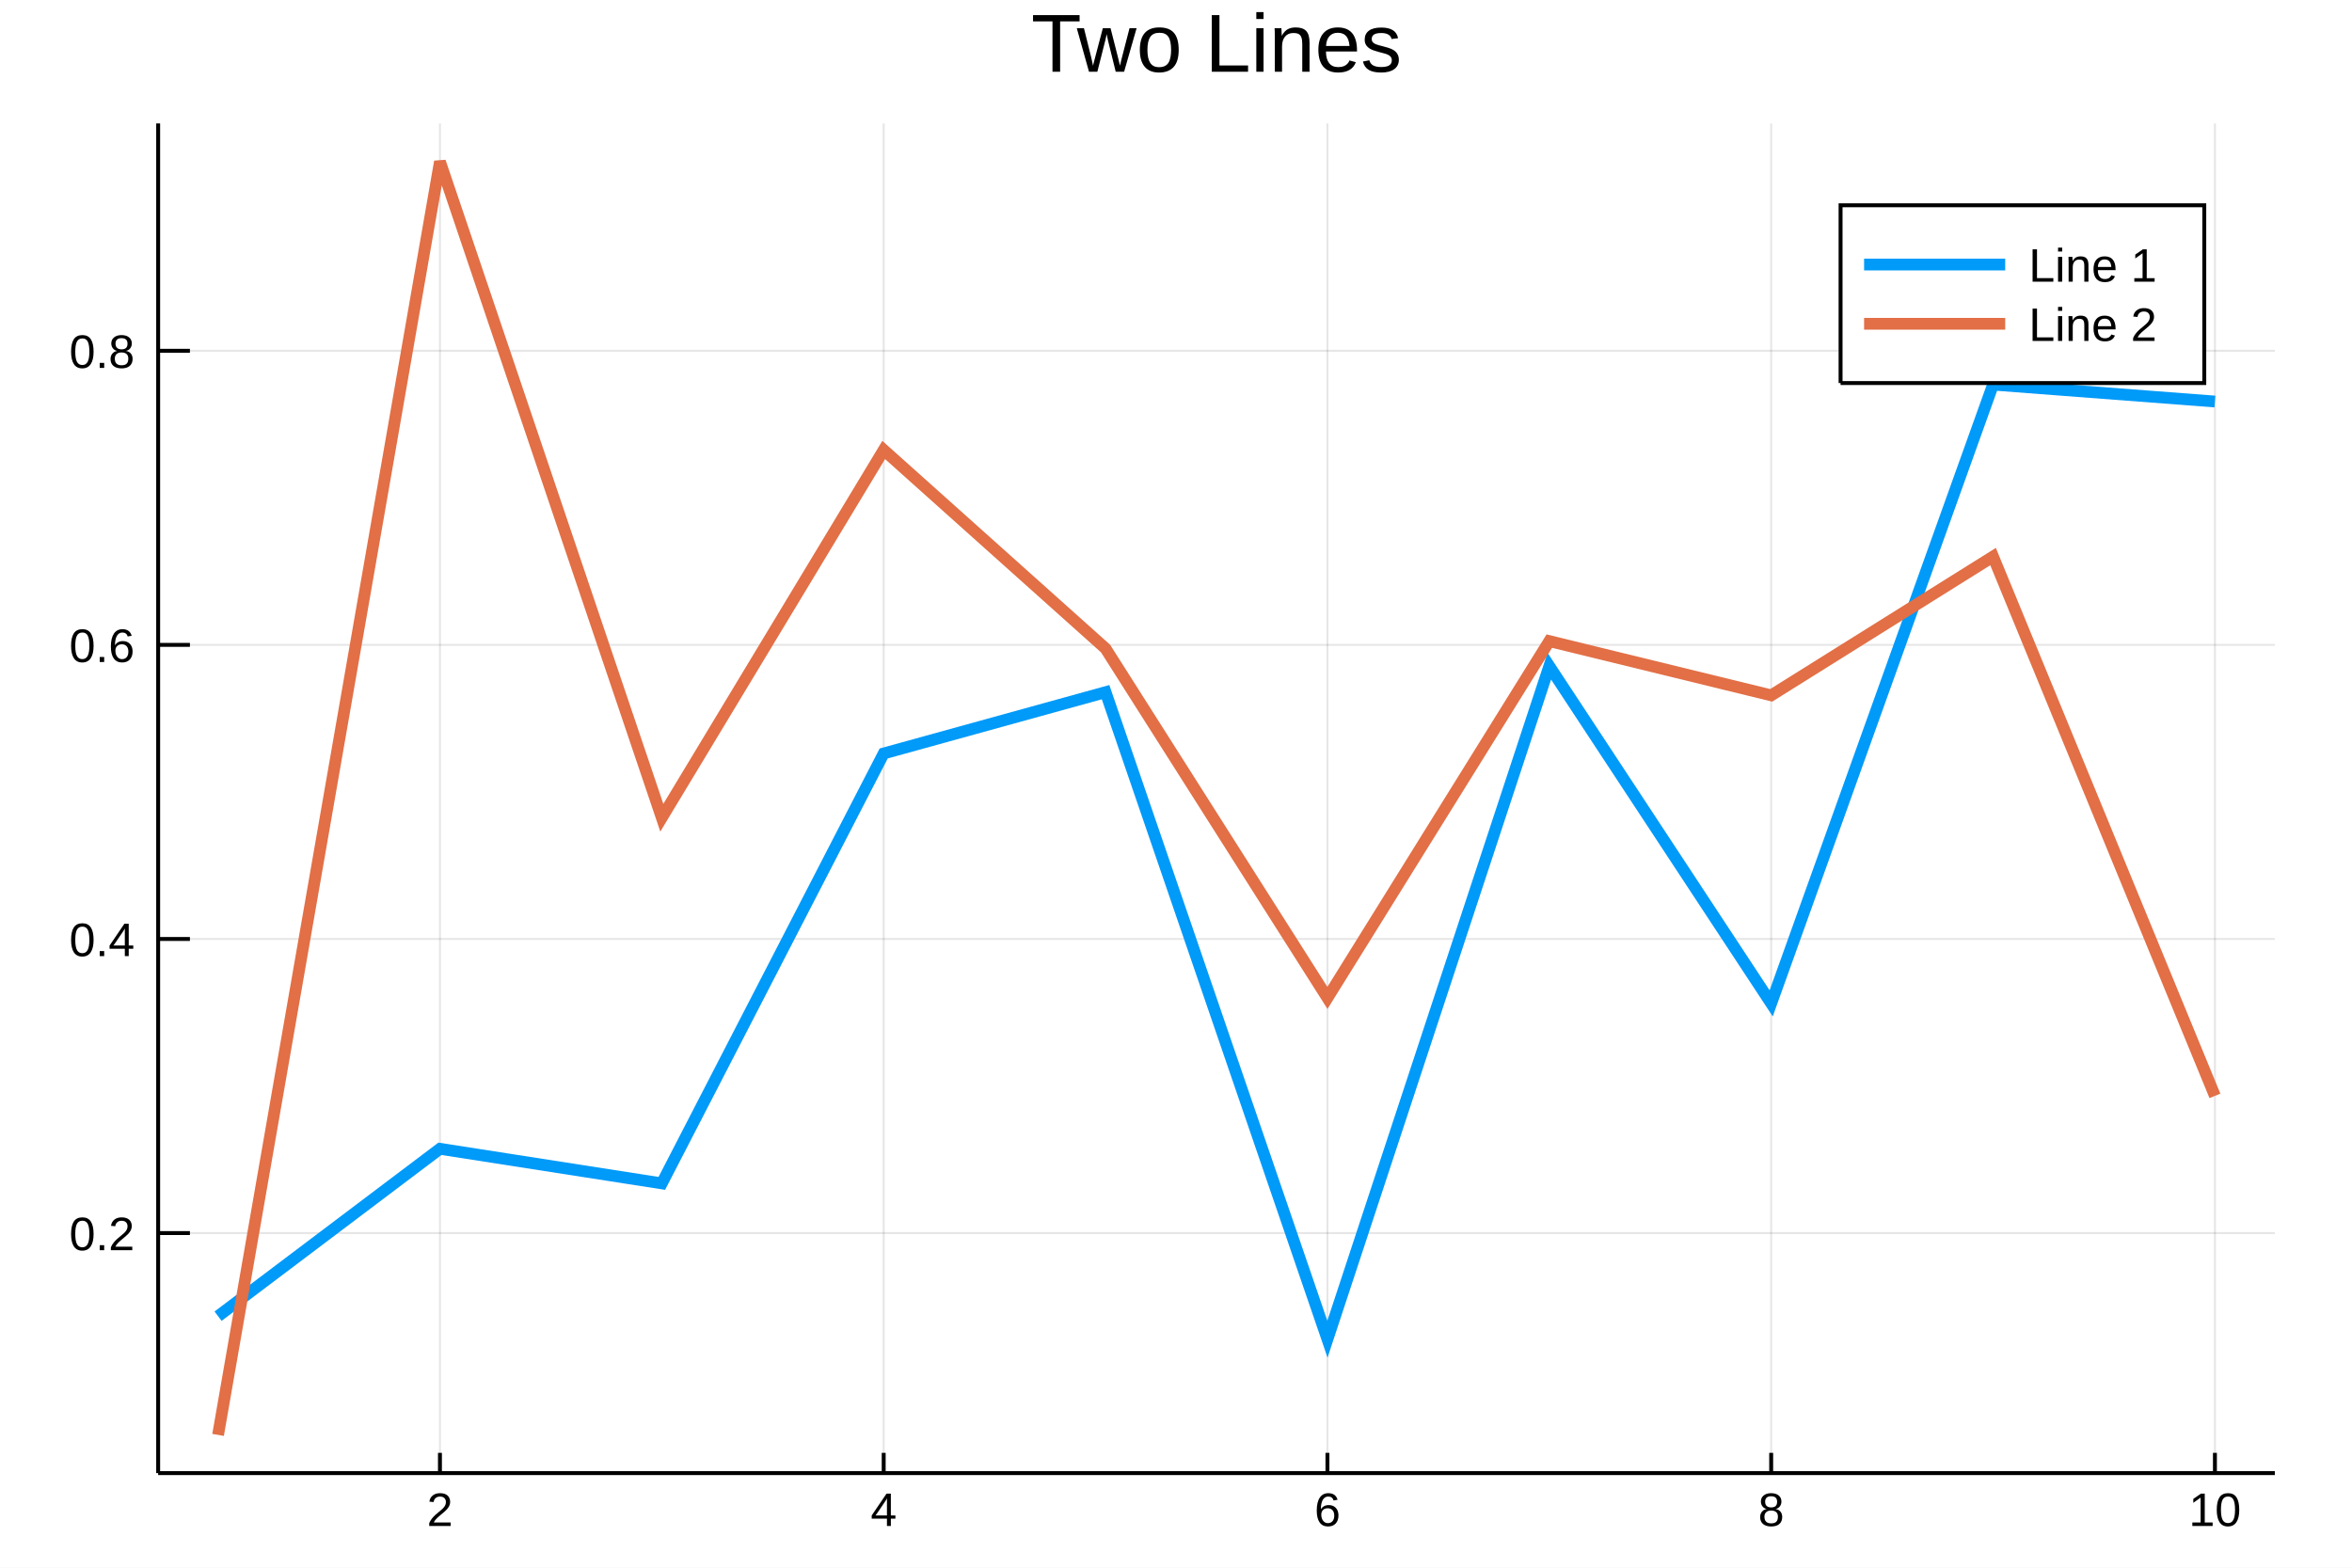
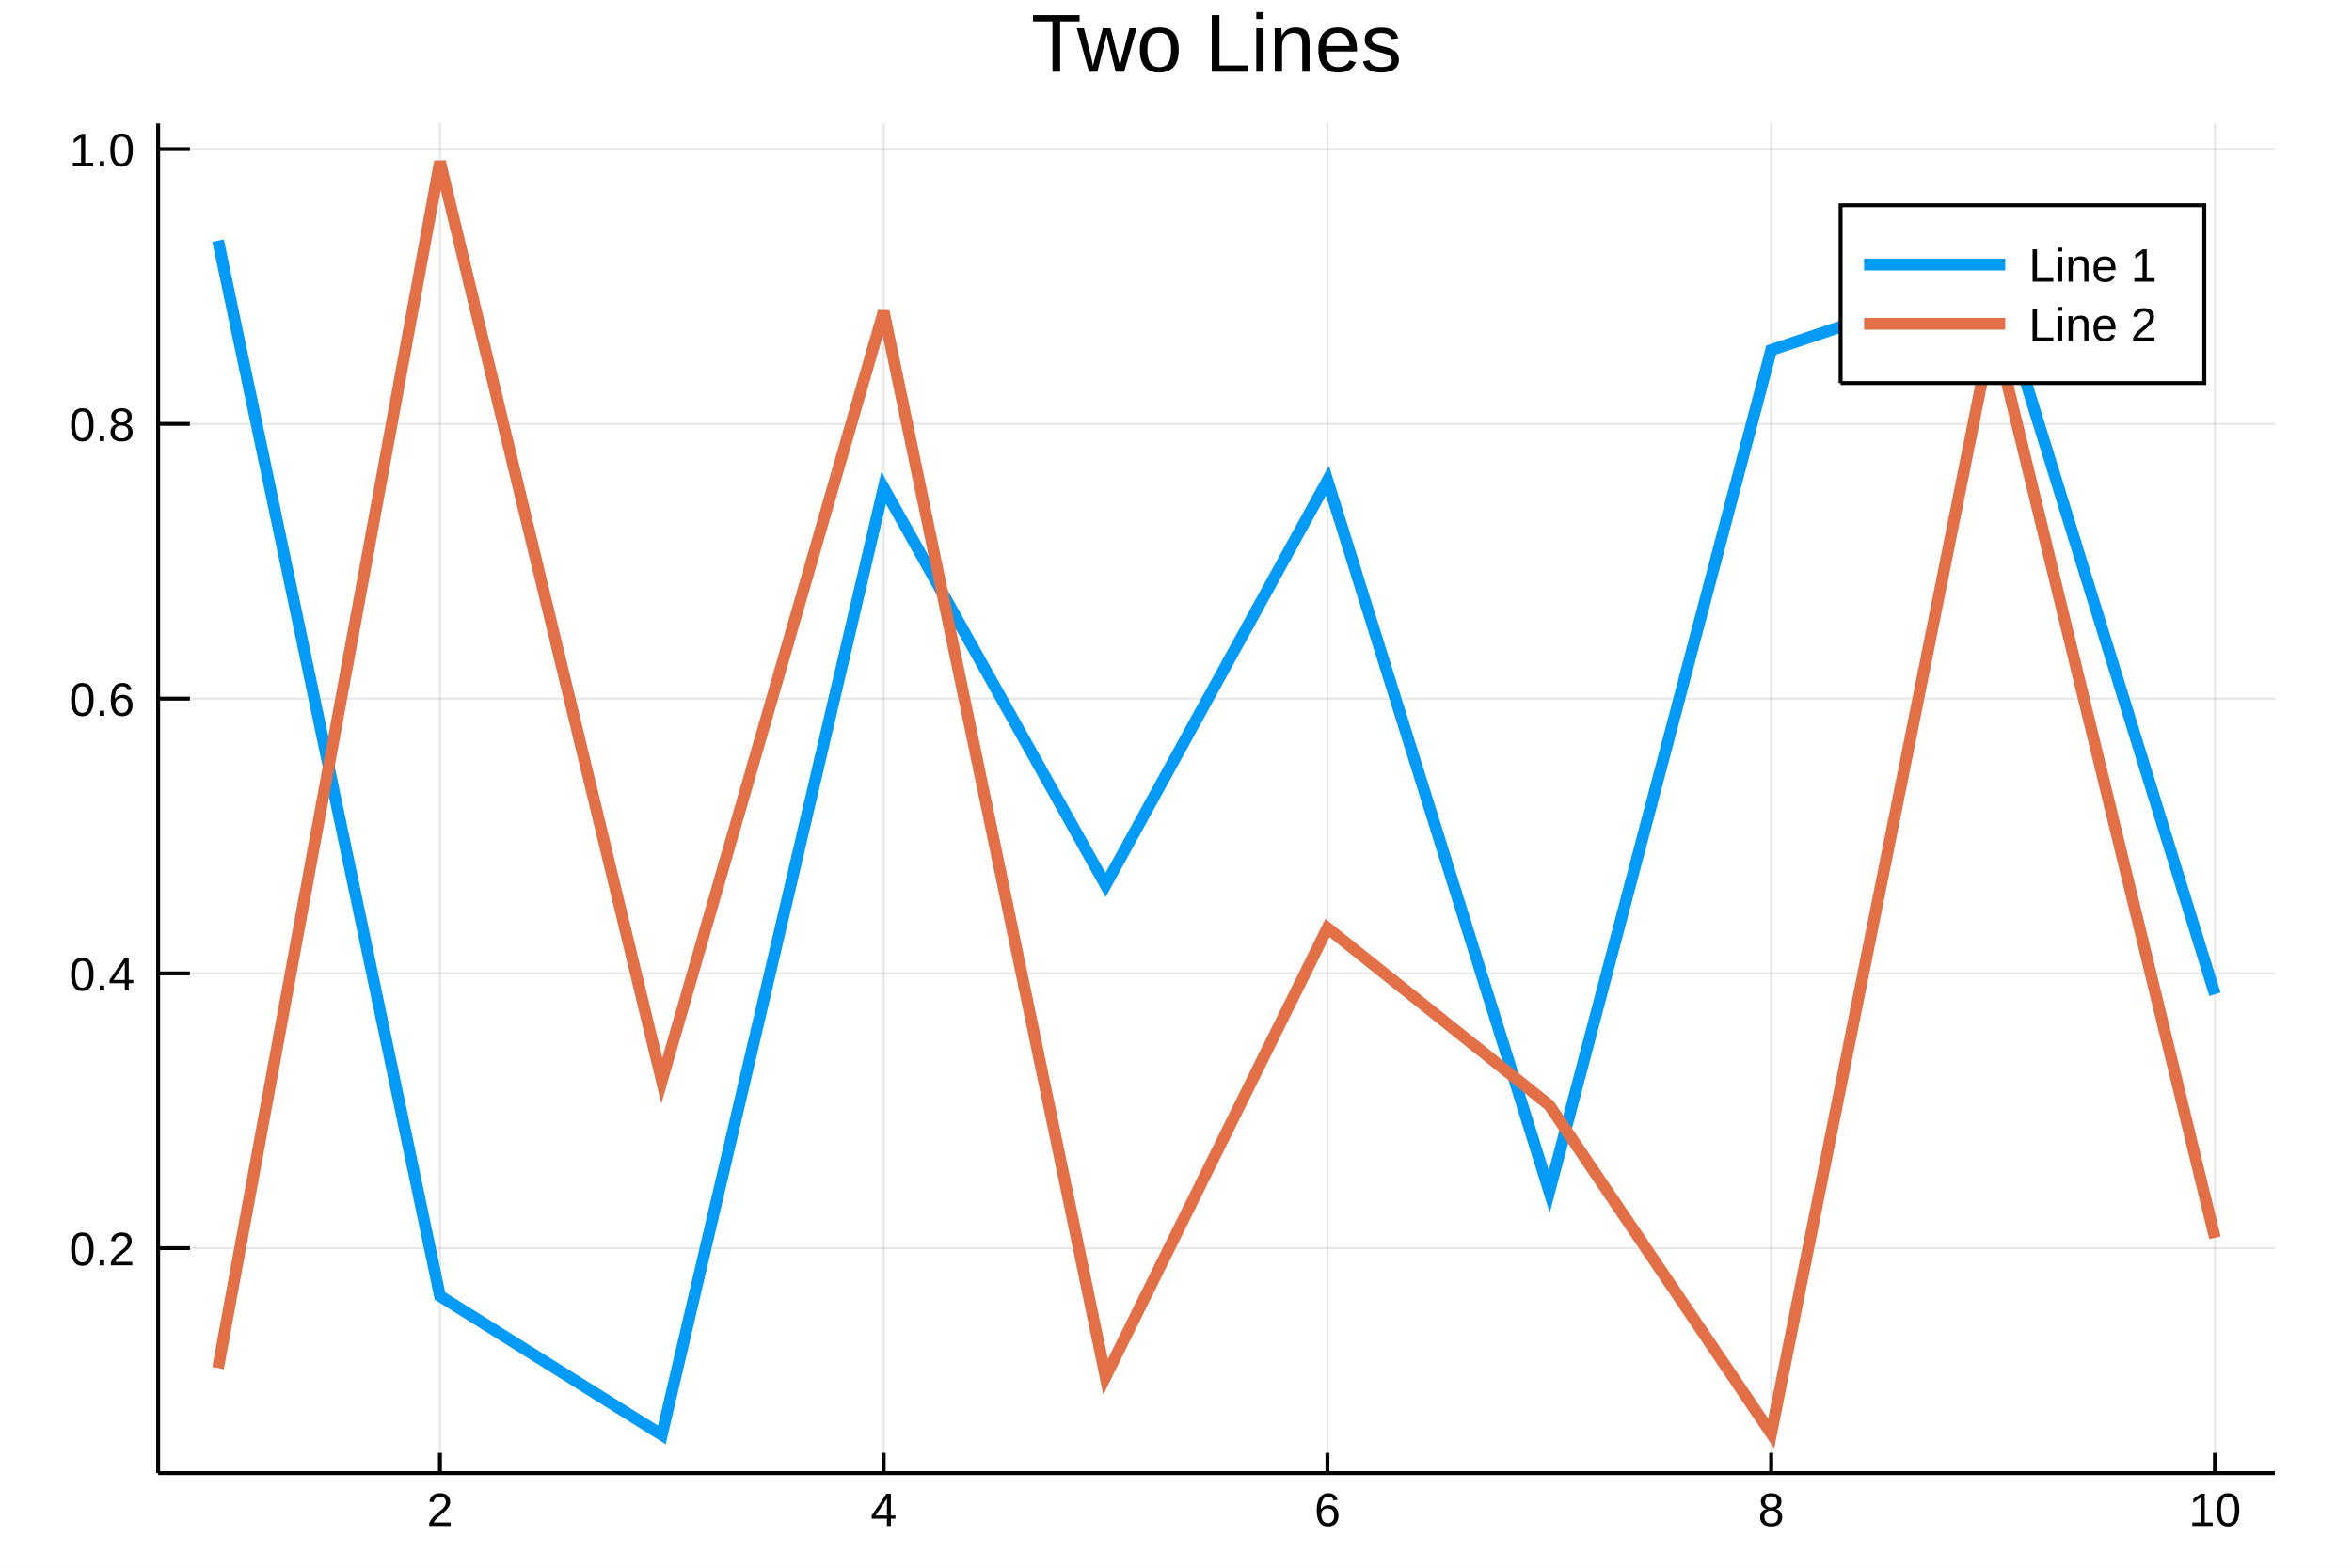
<svg xmlns="http://www.w3.org/2000/svg" width="600" height="400" viewBox="0 0 2400 1600">
  <defs>
-     <clipPath id="clip7000">
+     <clipPath id="clip3900">
      <rect x="0" y="0" width="2000" height="2000" />
    </clipPath>
  </defs>
  <defs>
-     <clipPath id="clip7001">
+     <clipPath id="clip3901">
      <rect x="0" y="0" width="2400" height="1600" />
    </clipPath>
  </defs>
-   <polygon clip-path="url(#clip7001)" points=" 0,1600 2400,1600 2400,0 0,0    " fill="#ffffff" fill-rule="evenodd" fill-opacity="1" />
+   <polygon clip-path="url(#clip3901)" points=" 0,1600 2400,1600 2400,0 0,0    " fill="#ffffff" fill-rule="evenodd" fill-opacity="1" />
  <defs>
-     <clipPath id="clip7002">
+     <clipPath id="clip3902">
      <rect x="480" y="0" width="1681" height="1600" />
    </clipPath>
  </defs>
-   <polygon clip-path="url(#clip7001)" points=" 161.394,1503.47 2321.26,1503.47 2321.26,125.984 161.394,125.984    " fill="#ffffff" fill-rule="evenodd" fill-opacity="1" />
+   <polygon clip-path="url(#clip3901)" points=" 161.394,1503.47 2321.26,1503.47 2321.26,125.984 161.394,125.984    " fill="#ffffff" fill-rule="evenodd" fill-opacity="1" />
  <defs>
-     <clipPath id="clip7003">
+     <clipPath id="clip3903">
      <rect x="161" y="125" width="2161" height="1378" />
    </clipPath>
  </defs>
-   <polyline clip-path="url(#clip7003)" style="stroke:#000000; stroke-width:2; stroke-opacity:0.1; fill:none" points="   448.923,1503.47 448.923,125.984    " />
-   <polyline clip-path="url(#clip7003)" style="stroke:#000000; stroke-width:2; stroke-opacity:0.1; fill:none" points="   901.725,1503.47 901.725,125.984    " />
-   <polyline clip-path="url(#clip7003)" style="stroke:#000000; stroke-width:2; stroke-opacity:0.1; fill:none" points="   1354.53,1503.47 1354.53,125.984    " />
-   <polyline clip-path="url(#clip7003)" style="stroke:#000000; stroke-width:2; stroke-opacity:0.1; fill:none" points="   1807.33,1503.47 1807.33,125.984    " />
-   <polyline clip-path="url(#clip7003)" style="stroke:#000000; stroke-width:2; stroke-opacity:0.1; fill:none" points="   2260.13,1503.47 2260.13,125.984    " />
-   <polyline clip-path="url(#clip7003)" style="stroke:#000000; stroke-width:2; stroke-opacity:0.1; fill:none" points="   161.394,1258.48 2321.26,1258.48    " />
-   <polyline clip-path="url(#clip7003)" style="stroke:#000000; stroke-width:2; stroke-opacity:0.1; fill:none" points="   161.394,958.325 2321.26,958.325    " />
-   <polyline clip-path="url(#clip7003)" style="stroke:#000000; stroke-width:2; stroke-opacity:0.1; fill:none" points="   161.394,658.168 2321.26,658.168    " />
-   <polyline clip-path="url(#clip7003)" style="stroke:#000000; stroke-width:2; stroke-opacity:0.1; fill:none" points="   161.394,358.01 2321.26,358.01    " />
-   <polyline clip-path="url(#clip7001)" style="stroke:#000000; stroke-width:4; stroke-opacity:1; fill:none" points="   161.394,1503.47 2321.26,1503.47    " />
-   <polyline clip-path="url(#clip7001)" style="stroke:#000000; stroke-width:4; stroke-opacity:1; fill:none" points="   161.394,1503.47 161.394,125.984    " />
-   <polyline clip-path="url(#clip7001)" style="stroke:#000000; stroke-width:4; stroke-opacity:1; fill:none" points="   448.923,1503.47 448.923,1482.81    " />
-   <polyline clip-path="url(#clip7001)" style="stroke:#000000; stroke-width:4; stroke-opacity:1; fill:none" points="   901.725,1503.47 901.725,1482.81    " />
-   <polyline clip-path="url(#clip7001)" style="stroke:#000000; stroke-width:4; stroke-opacity:1; fill:none" points="   1354.53,1503.47 1354.53,1482.81    " />
-   <polyline clip-path="url(#clip7001)" style="stroke:#000000; stroke-width:4; stroke-opacity:1; fill:none" points="   1807.33,1503.47 1807.33,1482.81    " />
-   <polyline clip-path="url(#clip7001)" style="stroke:#000000; stroke-width:4; stroke-opacity:1; fill:none" points="   2260.13,1503.47 2260.13,1482.81    " />
-   <polyline clip-path="url(#clip7001)" style="stroke:#000000; stroke-width:4; stroke-opacity:1; fill:none" points="   161.394,1258.48 193.792,1258.48    " />
-   <polyline clip-path="url(#clip7001)" style="stroke:#000000; stroke-width:4; stroke-opacity:1; fill:none" points="   161.394,958.325 193.792,958.325    " />
-   <polyline clip-path="url(#clip7001)" style="stroke:#000000; stroke-width:4; stroke-opacity:1; fill:none" points="   161.394,658.168 193.792,658.168    " />
-   <polyline clip-path="url(#clip7001)" style="stroke:#000000; stroke-width:4; stroke-opacity:1; fill:none" points="   161.394,358.01 193.792,358.01    " />
-   <g clip-path="url(#clip7001)">
+   <polyline clip-path="url(#clip3903)" style="stroke:#000000; stroke-width:2; stroke-opacity:0.1; fill:none" points="   448.923,1503.47 448.923,125.984    " />
+   <polyline clip-path="url(#clip3903)" style="stroke:#000000; stroke-width:2; stroke-opacity:0.1; fill:none" points="   901.725,1503.47 901.725,125.984    " />
+   <polyline clip-path="url(#clip3903)" style="stroke:#000000; stroke-width:2; stroke-opacity:0.1; fill:none" points="   1354.53,1503.47 1354.53,125.984    " />
+   <polyline clip-path="url(#clip3903)" style="stroke:#000000; stroke-width:2; stroke-opacity:0.1; fill:none" points="   1807.33,1503.47 1807.33,125.984    " />
+   <polyline clip-path="url(#clip3903)" style="stroke:#000000; stroke-width:2; stroke-opacity:0.1; fill:none" points="   2260.13,1503.47 2260.13,125.984    " />
+   <polyline clip-path="url(#clip3903)" style="stroke:#000000; stroke-width:2; stroke-opacity:0.1; fill:none" points="   161.394,1273.88 2321.26,1273.88    " />
+   <polyline clip-path="url(#clip3903)" style="stroke:#000000; stroke-width:2; stroke-opacity:0.1; fill:none" points="   161.394,993.456 2321.26,993.456    " />
+   <polyline clip-path="url(#clip3903)" style="stroke:#000000; stroke-width:2; stroke-opacity:0.1; fill:none" points="   161.394,713.033 2321.26,713.033    " />
+   <polyline clip-path="url(#clip3903)" style="stroke:#000000; stroke-width:2; stroke-opacity:0.1; fill:none" points="   161.394,432.611 2321.26,432.611    " />
+   <polyline clip-path="url(#clip3903)" style="stroke:#000000; stroke-width:2; stroke-opacity:0.1; fill:none" points="   161.394,152.188 2321.26,152.188    " />
+   <polyline clip-path="url(#clip3901)" style="stroke:#000000; stroke-width:4; stroke-opacity:1; fill:none" points="   161.394,1503.47 2321.26,1503.47    " />
+   <polyline clip-path="url(#clip3901)" style="stroke:#000000; stroke-width:4; stroke-opacity:1; fill:none" points="   161.394,1503.47 161.394,125.984    " />
+   <polyline clip-path="url(#clip3901)" style="stroke:#000000; stroke-width:4; stroke-opacity:1; fill:none" points="   448.923,1503.47 448.923,1482.81    " />
+   <polyline clip-path="url(#clip3901)" style="stroke:#000000; stroke-width:4; stroke-opacity:1; fill:none" points="   901.725,1503.47 901.725,1482.81    " />
+   <polyline clip-path="url(#clip3901)" style="stroke:#000000; stroke-width:4; stroke-opacity:1; fill:none" points="   1354.53,1503.47 1354.53,1482.81    " />
+   <polyline clip-path="url(#clip3901)" style="stroke:#000000; stroke-width:4; stroke-opacity:1; fill:none" points="   1807.33,1503.47 1807.33,1482.81    " />
+   <polyline clip-path="url(#clip3901)" style="stroke:#000000; stroke-width:4; stroke-opacity:1; fill:none" points="   2260.13,1503.47 2260.13,1482.81    " />
+   <polyline clip-path="url(#clip3901)" style="stroke:#000000; stroke-width:4; stroke-opacity:1; fill:none" points="   161.394,1273.88 193.792,1273.88    " />
+   <polyline clip-path="url(#clip3901)" style="stroke:#000000; stroke-width:4; stroke-opacity:1; fill:none" points="   161.394,993.456 193.792,993.456    " />
+   <polyline clip-path="url(#clip3901)" style="stroke:#000000; stroke-width:4; stroke-opacity:1; fill:none" points="   161.394,713.033 193.792,713.033    " />
+   <polyline clip-path="url(#clip3901)" style="stroke:#000000; stroke-width:4; stroke-opacity:1; fill:none" points="   161.394,432.611 193.792,432.611    " />
+   <polyline clip-path="url(#clip3901)" style="stroke:#000000; stroke-width:4; stroke-opacity:1; fill:none" points="   161.394,152.188 193.792,152.188    " />
+   <g clip-path="url(#clip3901)">
    <text style="fill:#000000; fill-opacity:1; font-family:Arial,Helvetica Neue,Helvetica,sans-serif; font-size:48px; text-anchor:middle;" transform="rotate(0, 448.923, 1557.47)" x="448.923" y="1557.47">2</text>
  </g>
-   <g clip-path="url(#clip7001)">
+   <g clip-path="url(#clip3901)">
    <text style="fill:#000000; fill-opacity:1; font-family:Arial,Helvetica Neue,Helvetica,sans-serif; font-size:48px; text-anchor:middle;" transform="rotate(0, 901.725, 1557.47)" x="901.725" y="1557.47">4</text>
  </g>
-   <g clip-path="url(#clip7001)">
+   <g clip-path="url(#clip3901)">
    <text style="fill:#000000; fill-opacity:1; font-family:Arial,Helvetica Neue,Helvetica,sans-serif; font-size:48px; text-anchor:middle;" transform="rotate(0, 1354.53, 1557.47)" x="1354.53" y="1557.47">6</text>
  </g>
-   <g clip-path="url(#clip7001)">
+   <g clip-path="url(#clip3901)">
    <text style="fill:#000000; fill-opacity:1; font-family:Arial,Helvetica Neue,Helvetica,sans-serif; font-size:48px; text-anchor:middle;" transform="rotate(0, 1807.33, 1557.47)" x="1807.33" y="1557.47">8</text>
  </g>
-   <g clip-path="url(#clip7001)">
+   <g clip-path="url(#clip3901)">
    <text style="fill:#000000; fill-opacity:1; font-family:Arial,Helvetica Neue,Helvetica,sans-serif; font-size:48px; text-anchor:middle;" transform="rotate(0, 2260.13, 1557.47)" x="2260.13" y="1557.47">10</text>
  </g>
-   <g clip-path="url(#clip7001)">
-     <text style="fill:#000000; fill-opacity:1; font-family:Arial,Helvetica Neue,Helvetica,sans-serif; font-size:48px; text-anchor:end;" transform="rotate(0, 137.394, 1275.98)" x="137.394" y="1275.98">0.2</text>
+   <g clip-path="url(#clip3901)">
+     <text style="fill:#000000; fill-opacity:1; font-family:Arial,Helvetica Neue,Helvetica,sans-serif; font-size:48px; text-anchor:end;" transform="rotate(0, 137.394, 1291.38)" x="137.394" y="1291.38">0.2</text>
  </g>
-   <g clip-path="url(#clip7001)">
-     <text style="fill:#000000; fill-opacity:1; font-family:Arial,Helvetica Neue,Helvetica,sans-serif; font-size:48px; text-anchor:end;" transform="rotate(0, 137.394, 975.825)" x="137.394" y="975.825">0.4</text>
+   <g clip-path="url(#clip3901)">
+     <text style="fill:#000000; fill-opacity:1; font-family:Arial,Helvetica Neue,Helvetica,sans-serif; font-size:48px; text-anchor:end;" transform="rotate(0, 137.394, 1010.96)" x="137.394" y="1010.96">0.4</text>
  </g>
-   <g clip-path="url(#clip7001)">
-     <text style="fill:#000000; fill-opacity:1; font-family:Arial,Helvetica Neue,Helvetica,sans-serif; font-size:48px; text-anchor:end;" transform="rotate(0, 137.394, 675.668)" x="137.394" y="675.668">0.6</text>
+   <g clip-path="url(#clip3901)">
+     <text style="fill:#000000; fill-opacity:1; font-family:Arial,Helvetica Neue,Helvetica,sans-serif; font-size:48px; text-anchor:end;" transform="rotate(0, 137.394, 730.533)" x="137.394" y="730.533">0.6</text>
  </g>
-   <g clip-path="url(#clip7001)">
-     <text style="fill:#000000; fill-opacity:1; font-family:Arial,Helvetica Neue,Helvetica,sans-serif; font-size:48px; text-anchor:end;" transform="rotate(0, 137.394, 375.51)" x="137.394" y="375.51">0.8</text>
+   <g clip-path="url(#clip3901)">
+     <text style="fill:#000000; fill-opacity:1; font-family:Arial,Helvetica Neue,Helvetica,sans-serif; font-size:48px; text-anchor:end;" transform="rotate(0, 137.394, 450.111)" x="137.394" y="450.111">0.8</text>
  </g>
-   <g clip-path="url(#clip7001)">
+   <g clip-path="url(#clip3901)">
+     <text style="fill:#000000; fill-opacity:1; font-family:Arial,Helvetica Neue,Helvetica,sans-serif; font-size:48px; text-anchor:end;" transform="rotate(0, 137.394, 169.688)" x="137.394" y="169.688">1.0</text>
+   </g>
+   <g clip-path="url(#clip3901)">
    <text style="fill:#000000; fill-opacity:1; font-family:Arial,Helvetica Neue,Helvetica,sans-serif; font-size:84px; text-anchor:middle;" transform="rotate(0, 1241.33, 73.2)" x="1241.33" y="73.2">Two Lines</text>
  </g>
-   <polyline clip-path="url(#clip7003)" style="stroke:#009af9; stroke-width:12; stroke-opacity:1; fill:none" points="   222.522,1343.3 448.923,1172.48 675.324,1207.77 901.725,768.995 1128.13,706.429 1354.53,1366.8 1580.93,679.882 1807.33,1024.05 2033.73,392.547 2260.13,409.797       " />
-   <polyline clip-path="url(#clip7003)" style="stroke:#e26f46; stroke-width:12; stroke-opacity:1; fill:none" points="   222.522,1464.49 448.923,164.97 675.324,834.576 901.725,459.245 1128.13,661.911 1354.53,1018.49 1580.93,654.321 1807.33,709.685 2033.73,568.044 2260.13,1118.46       " />
-   <polygon clip-path="url(#clip7001)" points=" 1878.14,390.944 2249.26,390.944 2249.26,209.504 1878.14,209.504    " fill="#ffffff" fill-rule="evenodd" fill-opacity="1" />
-   <polyline clip-path="url(#clip7001)" style="stroke:#000000; stroke-width:4; stroke-opacity:1; fill:none" points="   1878.14,390.944 2249.26,390.944 2249.26,209.504 1878.14,209.504 1878.14,390.944    " />
-   <polyline clip-path="url(#clip7001)" style="stroke:#009af9; stroke-width:12; stroke-opacity:1; fill:none" points="   1902.14,269.984 2046.14,269.984    " />
-   <g clip-path="url(#clip7001)">
+   <polyline clip-path="url(#clip3903)" style="stroke:#009af9; stroke-width:12; stroke-opacity:1; fill:none" points="   222.522,245.57 448.923,1322.72 675.324,1464.49 901.725,497.796 1128.13,903.242 1354.53,490.479 1580.93,1216.08 1807.33,357.217 2033.73,281.375 2260.13,1014.75       " />
+   <polyline clip-path="url(#clip3903)" style="stroke:#e26f46; stroke-width:12; stroke-opacity:1; fill:none" points="   222.522,1396.25 448.923,164.97 675.324,1103.02 901.725,317.801 1128.13,1405.23 1354.53,947.102 1580.93,1128.03 1807.33,1463.03 2033.73,332.092 2260.13,1263.28       " />
+   <polygon clip-path="url(#clip3901)" points=" 1878.14,390.944 2249.26,390.944 2249.26,209.504 1878.14,209.504    " fill="#ffffff" fill-rule="evenodd" fill-opacity="1" />
+   <polyline clip-path="url(#clip3901)" style="stroke:#000000; stroke-width:4; stroke-opacity:1; fill:none" points="   1878.14,390.944 2249.26,390.944 2249.26,209.504 1878.14,209.504 1878.14,390.944    " />
+   <polyline clip-path="url(#clip3901)" style="stroke:#009af9; stroke-width:12; stroke-opacity:1; fill:none" points="   1902.14,269.984 2046.14,269.984    " />
+   <g clip-path="url(#clip3901)">
    <text style="fill:#000000; fill-opacity:1; font-family:Arial,Helvetica Neue,Helvetica,sans-serif; font-size:48px; text-anchor:start;" transform="rotate(0, 2070.14, 287.484)" x="2070.14" y="287.484">Line 1</text>
  </g>
-   <polyline clip-path="url(#clip7001)" style="stroke:#e26f46; stroke-width:12; stroke-opacity:1; fill:none" points="   1902.14,330.464 2046.14,330.464    " />
-   <g clip-path="url(#clip7001)">
+   <polyline clip-path="url(#clip3901)" style="stroke:#e26f46; stroke-width:12; stroke-opacity:1; fill:none" points="   1902.14,330.464 2046.14,330.464    " />
+   <g clip-path="url(#clip3901)">
    <text style="fill:#000000; fill-opacity:1; font-family:Arial,Helvetica Neue,Helvetica,sans-serif; font-size:48px; text-anchor:start;" transform="rotate(0, 2070.14, 347.964)" x="2070.14" y="347.964">Line 2</text>
  </g>
</svg>
